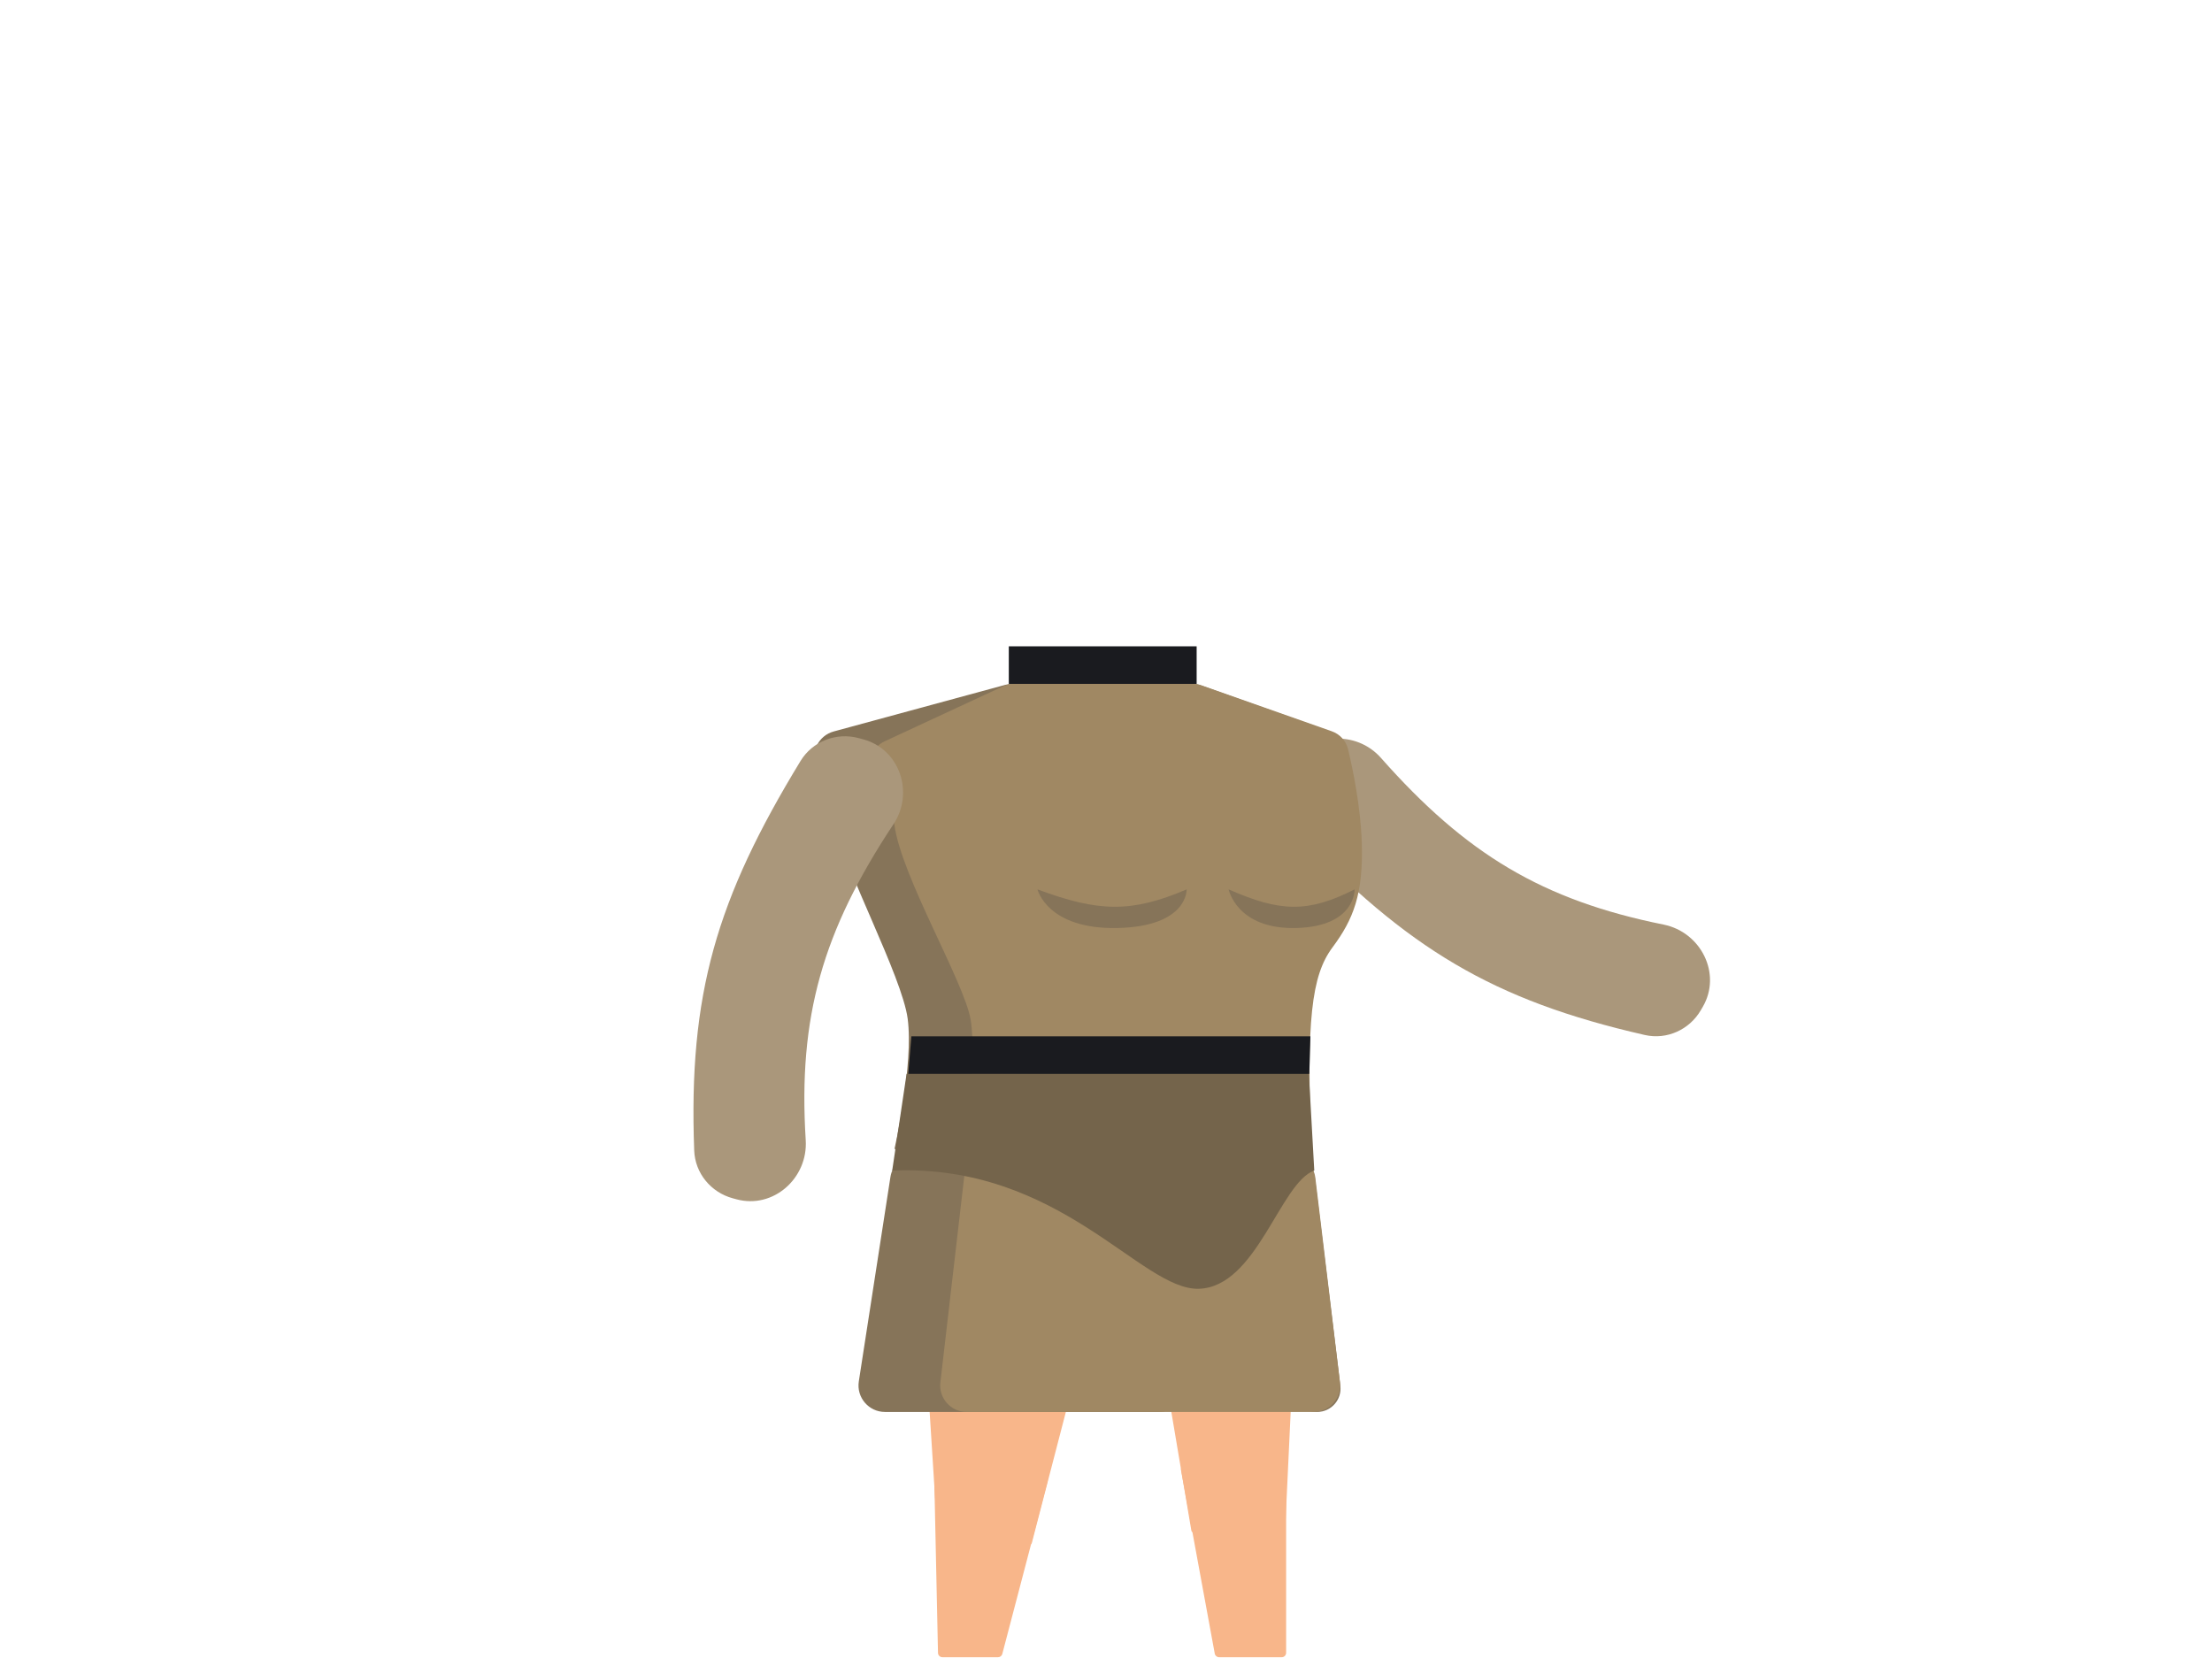
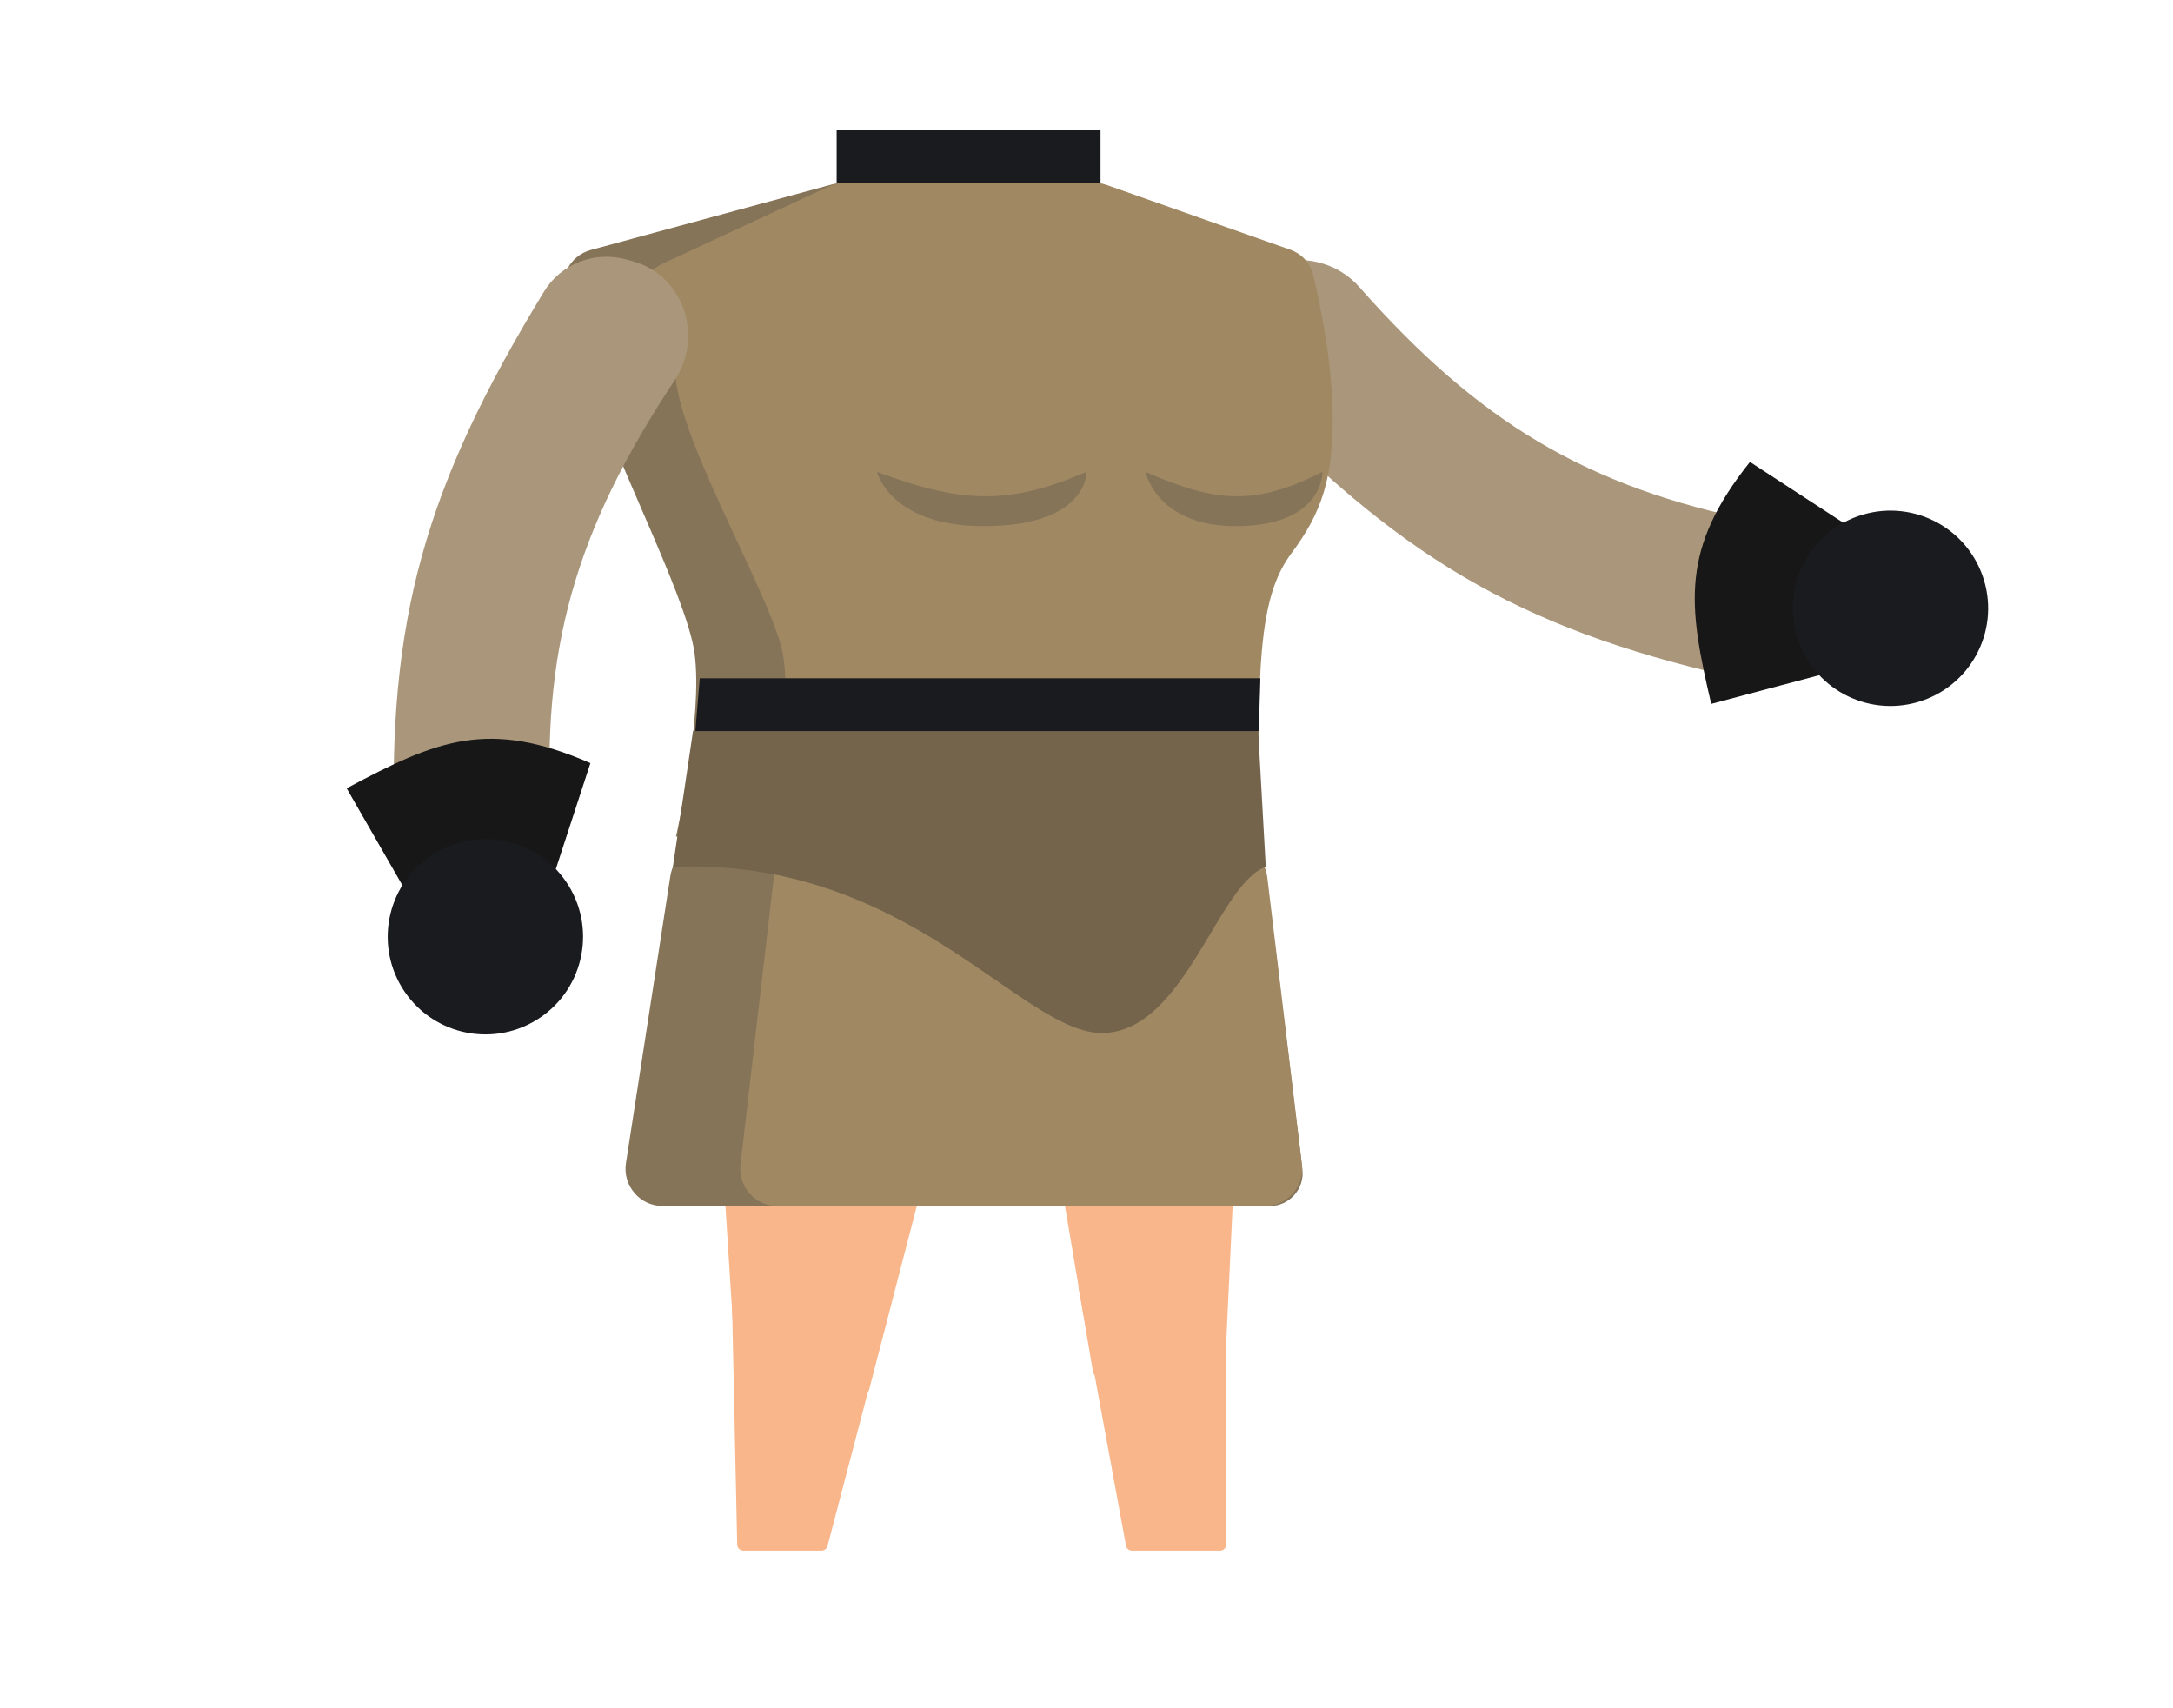
- <svg xmlns="http://www.w3.org/2000/svg" width="2002" height="1500" viewBox="0 0 2002 1500" fill="none">
-   <path d="M1182.4 974.094C1182.46 972.954 1181.55 972 1180.4 972H1010.87C1009.63 972 1008.69 973.113 1008.89 974.333L1078.25 1385.33C1078.41 1386.29 1079.24 1387 1080.22 1387H1161.12C1162.19 1387 1163.07 1386.16 1163.12 1385.09L1182.4 974.094Z" fill="#F8B68A" />
-   <path d="M822.135 974.627C822.062 973.475 822.977 972.5 824.131 972.5H1041.41C1042.72 972.5 1043.68 973.736 1043.35 975.003L933.889 1396.5C933.66 1397.38 932.864 1398 931.953 1398H850.877C849.822 1398 848.948 1397.18 848.881 1396.13L822.135 974.627Z" fill="#F8B68A" />
-   <path d="M1164.03 1330C1164.03 1327.79 1162.24 1326 1160.03 1326H1072.83C1070.33 1326 1068.45 1328.26 1068.9 1330.72L1099.43 1496.72C1099.78 1498.62 1101.43 1500 1103.36 1500H1160.03C1162.24 1500 1164.03 1498.21 1164.03 1496V1330Z" fill="#F8B68A" />
-   <path d="M1190.05 1066.08L1213.09 1254.26C1214.64 1266.87 1204.79 1278 1192.08 1278C1183.28 1278 1175.39 1272.55 1172.28 1264.32L1102.85 1080.82C1101.7 1077.8 1098.8 1075.79 1095.56 1075.79C1091.53 1075.79 1088.16 1078.88 1087.81 1082.9L1072.74 1256.08C1071.66 1268.48 1061.28 1278 1048.83 1278H800.997C786.28 1278 775.03 1264.88 777.28 1250.33L805.894 1065.33C807.704 1053.63 817.774 1045 829.612 1045H1166.23C1178.35 1045 1188.57 1054.05 1190.05 1066.08Z" fill="#867459" />
-   <path d="M1190.47 1066.13L1212.76 1251.13C1214.48 1265.42 1203.33 1278 1188.93 1278H1133H1112H1093H1071.43H874.942C860.592 1278 849.449 1265.49 851.101 1251.24L872.539 1066.24C873.942 1054.13 884.193 1045 896.379 1045H1166.64C1178.79 1045 1189.02 1054.07 1190.47 1066.13Z" fill="#A08863" />
-   <path d="M1541.13 911.308C1558.49 881.458 1539.5 843.696 1505.64 836.865C1396.02 814.743 1326.79 773.046 1249.87 686.021C1227.33 660.515 1185.92 663.125 1168.8 692.549L1166.62 696.312C1156.07 714.439 1158.47 737.4 1172.94 752.577C1273.87 858.42 1350.68 905.325 1488.63 936.793C1508.61 941.35 1529.08 932.022 1539.38 914.31L1541.13 911.308Z" fill="#AA977B" />
-   <path d="M1086.94 620.39L1200.5 660.813C1213.14 665.312 1219.64 679.297 1214.92 691.857L1190.73 756.315C1189.94 758.428 1189.44 760.642 1189.27 762.891L1169.74 1014.57C1168.77 1026.98 1158.49 1036.59 1146.04 1036.71L809.533 1040C809.533 1040 827 963.5 821.5 922C816.415 883.627 763.023 784.123 758.168 751.558C757.527 747.259 757.183 742.854 755.634 738.793L738.471 693.759C733.418 680.499 740.911 665.773 754.604 662.052L909.945 619.84C911.996 619.282 914.112 619 916.238 619H1078.89C1081.63 619 1084.36 619.47 1086.94 620.39Z" fill="#867459" />
-   <path d="M1086.91 620.161L1205.23 661.852C1212.61 664.452 1218.25 670.463 1220.07 678.072C1224.28 695.706 1231.45 729.96 1232.5 762.5C1234 809 1225 832 1206 857.5C1187 883 1182 923 1187.03 1044.3C1187.73 1060.99 872.531 1044.3 872.531 1044.3C872.531 1044.3 884.471 958.5 878.501 923C872.747 888.781 815.835 793.706 809.495 746.586C809.043 743.233 808.198 739.946 806.644 736.94L789.492 703.741C783.225 691.612 788.324 676.706 800.706 670.957L908.227 621.029C911.394 619.559 914.843 618.797 918.335 618.797H1078.93C1081.65 618.797 1084.34 619.258 1086.91 620.161Z" fill="#A08863" />
-   <path d="M939 805C994.083 825.492 1023.75 826.463 1074 805C1074 805 1075.36 838.518 1011.56 839.958C947.756 841.399 939 805 939 805Z" fill="#867459" />
-   <path d="M1112 805C1158.51 825.492 1183.57 826.463 1226 805C1226 805 1227.15 838.518 1173.27 839.958C1119.39 841.399 1112 805 1112 805Z" fill="#867459" />
-   <path d="M1184.5 970C1064.83 970.833 822.9 972 820.5 972L807.5 1059.5C959.983 1053.09 1032.5 1168 1085 1166.5C1137.5 1165 1158.58 1070.39 1189.5 1059.5L1184.5 970Z" fill="#74644B" />
-   <path d="M1083.04 585H913.036V619H1060.03H1083.04V585Z" fill="#1A1B1F" />
-   <path d="M1186 938H824.844L822 972H1185L1186 938Z" fill="#1A1B1F" />
-   <path d="M666.507 1085.5C699.835 1094.55 731.393 1066.43 729.23 1031.96C722.225 920.344 744.583 842.681 808.734 745.861C827.537 717.485 814.3 678.164 781.448 669.246L777.246 668.106C757.008 662.612 735.449 670.869 724.535 688.776C648.421 813.659 622.995 899.996 628.304 1041.39C629.073 1061.87 643.38 1079.22 663.155 1084.59L666.507 1085.5Z" fill="#AA977B" />
-   <path d="M845.587 1339.59C845.539 1337.34 847.343 1335.5 849.586 1335.5H944.315C946.936 1335.5 948.849 1337.98 948.184 1340.51L907.147 1497.01C906.685 1498.77 905.096 1500 903.278 1500H852.946C850.77 1500 848.993 1498.26 848.946 1496.08L845.587 1339.59Z" fill="#F8B68A" />
+ <svg xmlns="http://www.w3.org/2000/svg" width="1400" height="1100" viewBox="0 0 1400 1100" fill="none">
+   <path d="M808.402 473.094C808.455 471.954 807.545 471 806.404 471H636.866C635.628 471 634.688 472.113 634.894 473.333L704.248 884.329C704.41 885.291 705.244 885.996 706.22 885.996H787.121C788.189 885.996 789.069 885.157 789.119 884.09L808.402 473.094Z" fill="#F8B68A" />
+   <path d="M448.135 473.627C448.062 472.475 448.977 471.5 450.131 471.5H667.414C668.723 471.5 669.679 472.736 669.35 474.003L559.889 895.503C559.66 896.384 558.864 897 557.953 897H476.877C475.822 897 474.948 896.18 474.881 895.127L448.135 473.627Z" fill="#F8B68A" />
+   <path d="M790.029 828.996C790.029 826.787 788.238 824.996 786.029 824.996H698.832C696.333 824.996 694.446 827.261 694.898 829.719L725.427 995.719C725.776 997.617 727.431 998.996 729.361 998.996H786.029C788.238 998.996 790.029 997.205 790.029 994.996V828.996Z" fill="#F8B68A" />
+   <path d="M816.048 565.083L839.092 753.256C840.638 765.875 830.792 777 818.079 777C809.277 777 801.394 771.554 798.279 763.322L728.846 579.823C727.7 576.796 724.801 574.793 721.565 574.793C717.527 574.793 714.16 577.881 713.81 581.903L698.741 755.08C697.662 767.482 687.28 777 674.832 777H426.997C412.28 777 401.03 763.876 403.28 749.331L431.894 564.331C433.704 552.632 443.774 544 455.612 544H792.226C804.352 544 814.574 553.046 816.048 565.083Z" fill="#867459" />
+   <path d="M816.472 565.129L838.762 750.129C840.484 764.419 829.328 777 814.935 777H759H738H719H697.426H500.942C486.592 777 475.449 764.491 477.101 750.237L498.539 565.237C499.942 553.132 510.193 544 522.379 544H792.644C804.788 544 815.019 553.072 816.472 565.129Z" fill="#A08863" />
+   <path d="M1167.13 410.308C1184.49 380.457 1165.5 342.695 1131.64 335.864C1022.02 313.743 952.788 272.046 875.871 185.021C853.327 159.515 811.921 162.124 794.804 191.548L792.615 195.312C782.07 213.439 784.466 236.399 798.938 251.576C899.867 357.419 976.681 404.324 1114.63 435.792C1134.61 440.349 1155.08 431.022 1165.38 413.31L1167.13 410.308Z" fill="#AA977B" />
+   <path d="M712.939 119.389L826.5 159.813C839.139 164.311 845.635 178.297 840.921 190.856L816.728 255.315C815.936 257.428 815.445 259.641 815.27 261.891L795.735 513.573C794.772 525.98 784.485 535.593 772.041 535.714L435.533 539C435.533 539 453 462.5 447.5 421C442.414 382.627 389.023 283.123 384.168 250.558C383.527 246.259 383.182 241.854 381.634 237.792L364.471 192.759C359.418 179.499 366.91 164.773 380.604 161.052L535.944 118.84C537.996 118.282 540.112 118 542.238 118H704.891C707.633 118 710.356 118.47 712.939 119.389Z" fill="#867459" />
+   <path d="M712.905 119.161L831.228 160.852C838.607 163.452 844.25 169.463 846.067 177.072C850.278 194.706 857.448 228.96 858.499 261.5C860.001 308 850.999 331 831.999 356.5C812.999 382 807.999 422 813.033 543.297C813.726 559.986 498.531 543.297 498.531 543.297C498.531 543.297 510.47 457.5 504.5 422C498.746 387.781 441.834 292.706 435.494 245.586C435.043 242.233 434.197 238.946 432.644 235.94L415.491 202.741C409.224 190.612 414.323 175.706 426.705 169.957L534.226 120.029C537.393 118.559 540.843 117.797 544.334 117.797H704.929C707.645 117.797 710.342 118.258 712.905 119.161Z" fill="#A08863" />
+   <path d="M565 304C620.083 324.492 649.753 325.463 699.998 304C699.998 304 701.356 337.518 637.556 338.958C573.756 340.399 565 304 565 304Z" fill="#867459" />
+   <path d="M738 304C784.515 324.492 809.569 325.463 851.998 304C851.998 304 853.145 337.518 799.269 338.958C745.394 340.399 738 304 738 304Z" fill="#867459" />
+   <path d="M810.5 469C690.833 469.833 448.9 471 446.5 471L433.5 558.5C585.983 552.086 658.5 667 711 665.5C763.5 664 784.575 569.386 815.5 558.5L810.5 469Z" fill="#74644B" />
+   <path d="M709.035 84H539.035V118H686.031H709.035V84Z" fill="#1A1B1F" />
+   <path d="M812 437H450.843L448 471H811L812 437Z" fill="#1A1B1F" />
+   <path d="M292.507 584.503C325.835 593.55 357.394 565.427 355.23 530.961C348.225 419.344 370.583 341.681 434.735 244.861C453.537 216.485 440.3 177.164 407.448 168.246L403.246 167.106C383.008 161.612 361.45 169.869 350.536 187.776C274.421 312.659 248.996 398.996 254.304 540.392C255.073 560.868 269.38 578.225 289.156 583.593L292.507 584.503Z" fill="#AA977B" />
+   <path d="M471.588 838.585C471.54 836.343 473.344 834.5 475.587 834.5H570.316C572.937 834.5 574.85 836.979 574.185 839.514L533.147 996.01C532.686 997.769 531.097 998.996 529.278 998.996H478.946C476.771 998.996 474.994 997.257 474.947 995.082L471.588 838.585Z" fill="#F8B68A" />
+   <path d="M1127.44 297.6L1199.84 344.764L1185.98 431.294L1102.48 453.492C1087.37 389.13 1082.84 353.596 1127.44 297.6Z" fill="#171717" />
+   <circle cx="1217.97" cy="391.911" r="62.927" transform="rotate(-16.4156 1217.97 391.911)" fill="#1A1B1F" />
+   <path d="M380.384 491.645L353.563 573.777L266.395 582.787L223.342 507.878C281.6 476.622 314.75 463.049 380.384 491.645Z" fill="#171717" />
+   <circle cx="312.719" cy="603.499" r="62.927" transform="rotate(58.5844 312.719 603.499)" fill="#1A1B1F" />
</svg>
